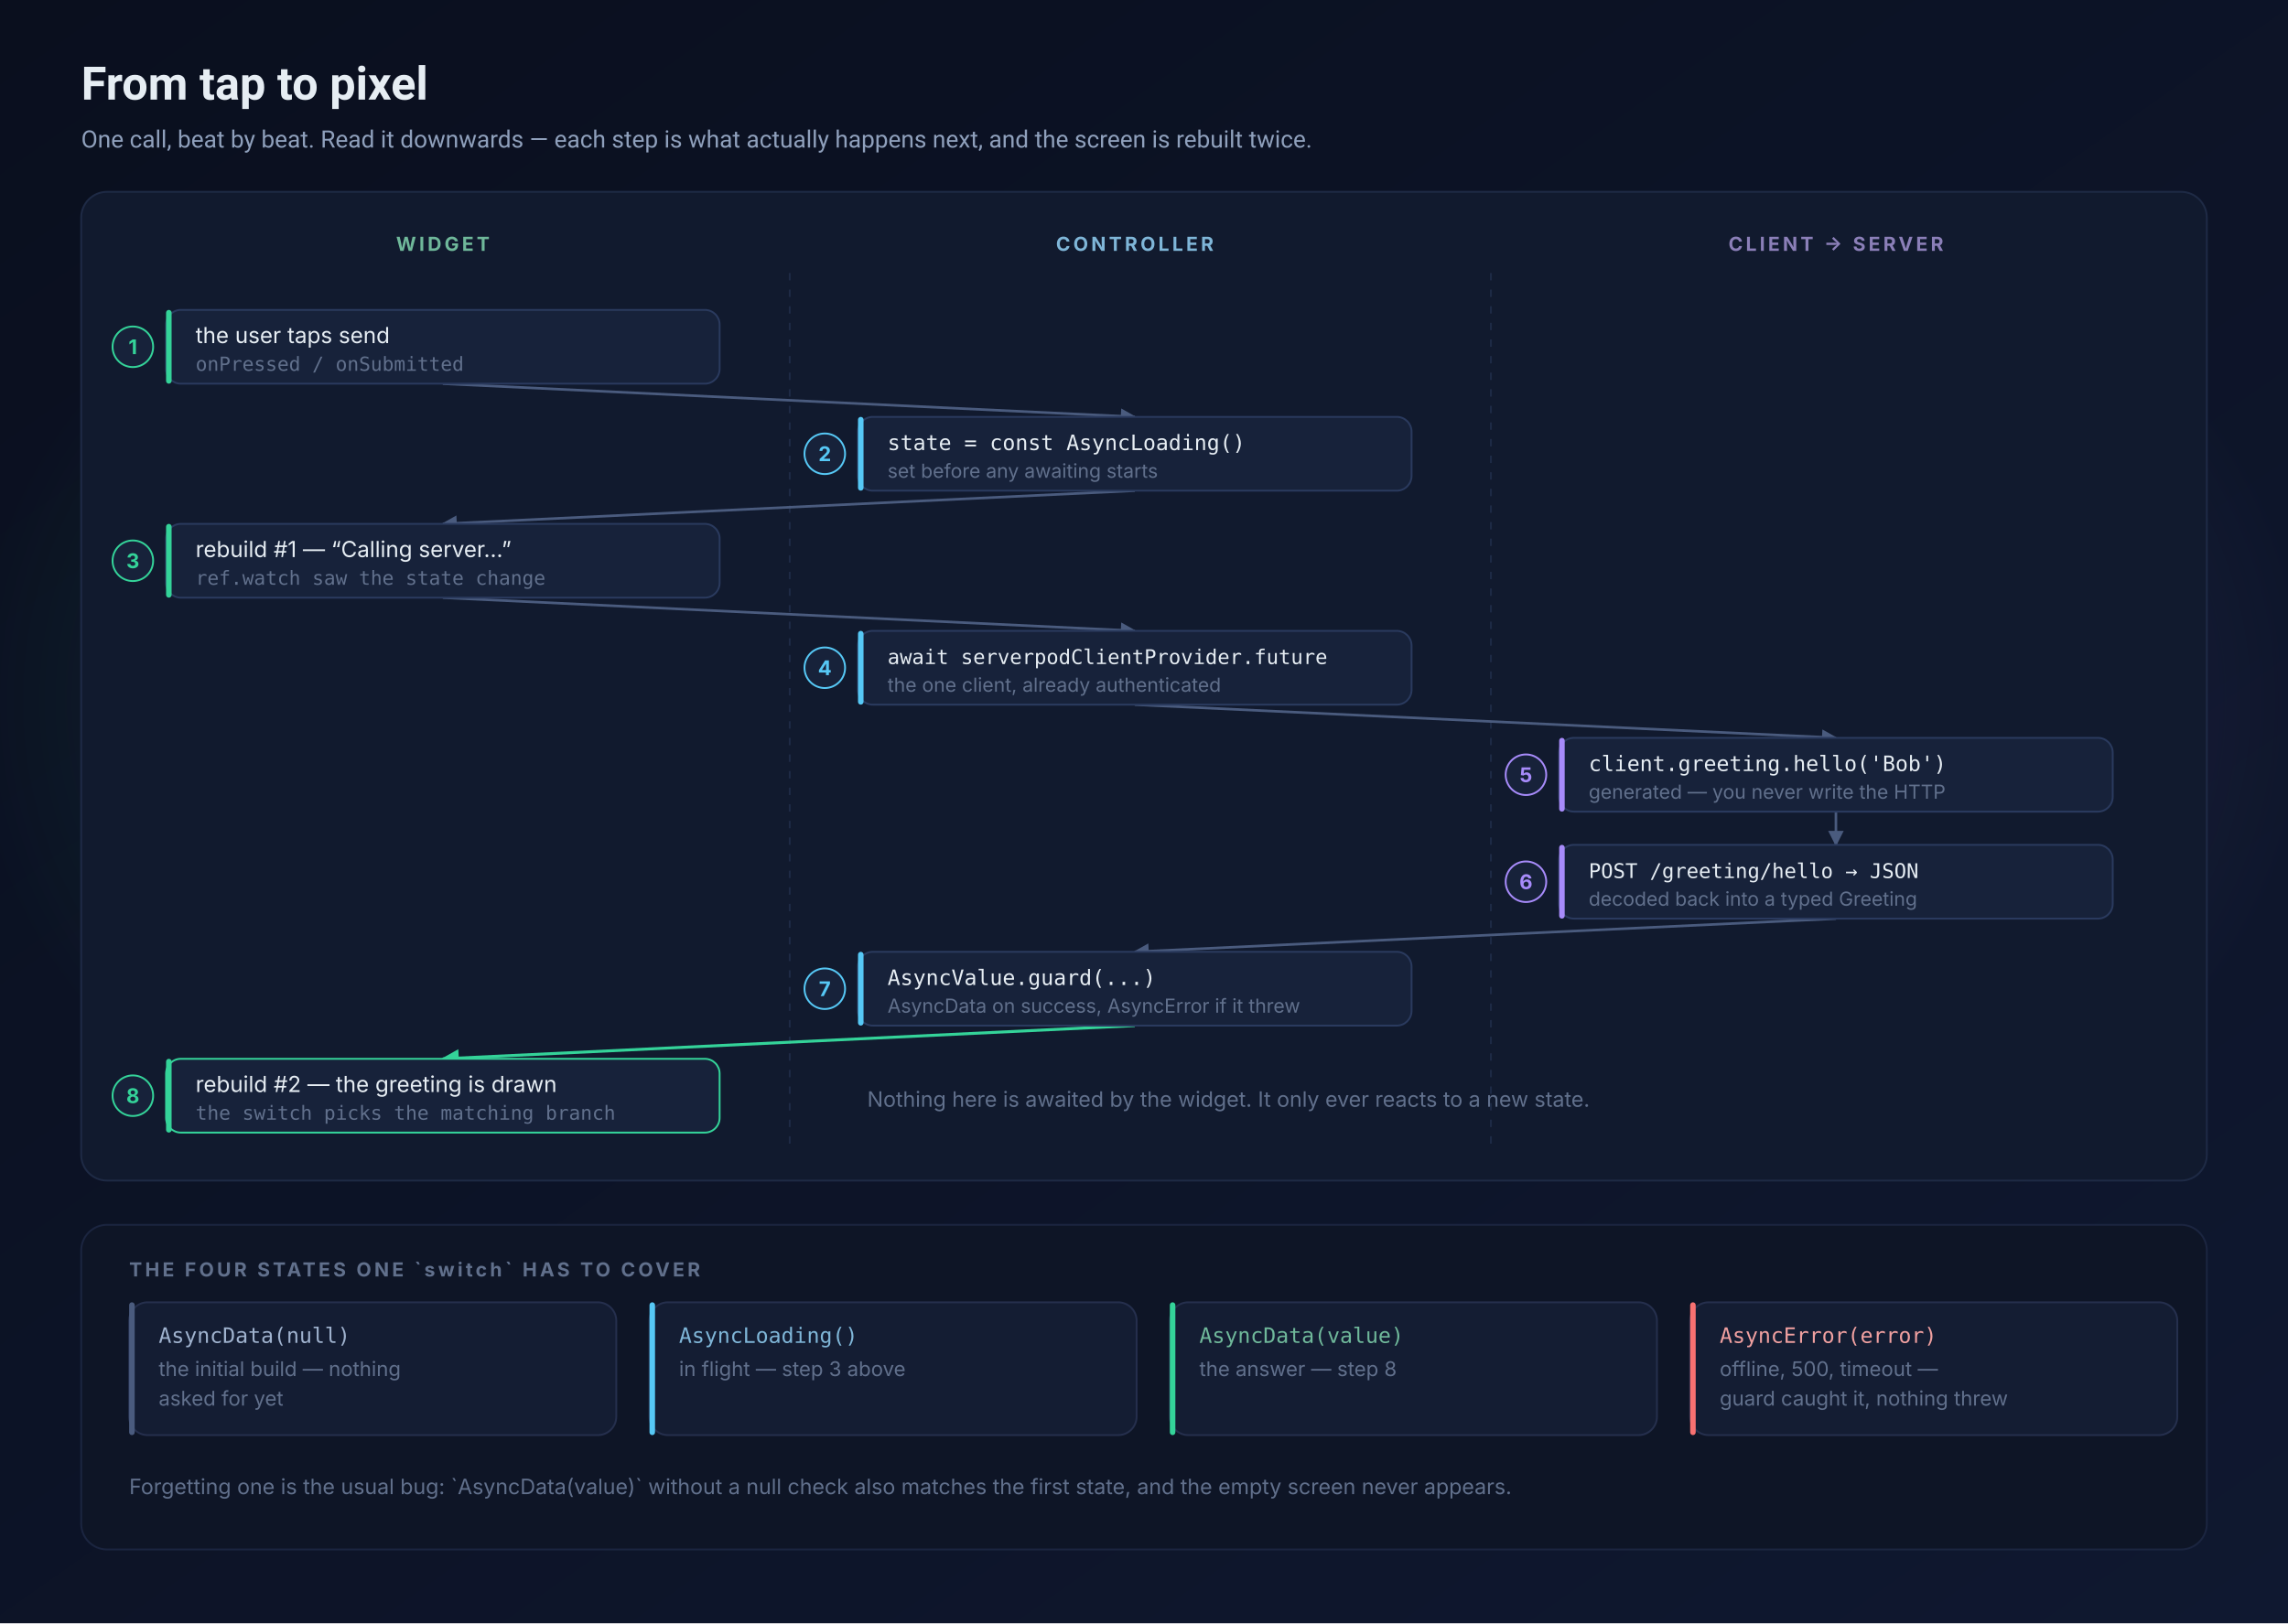
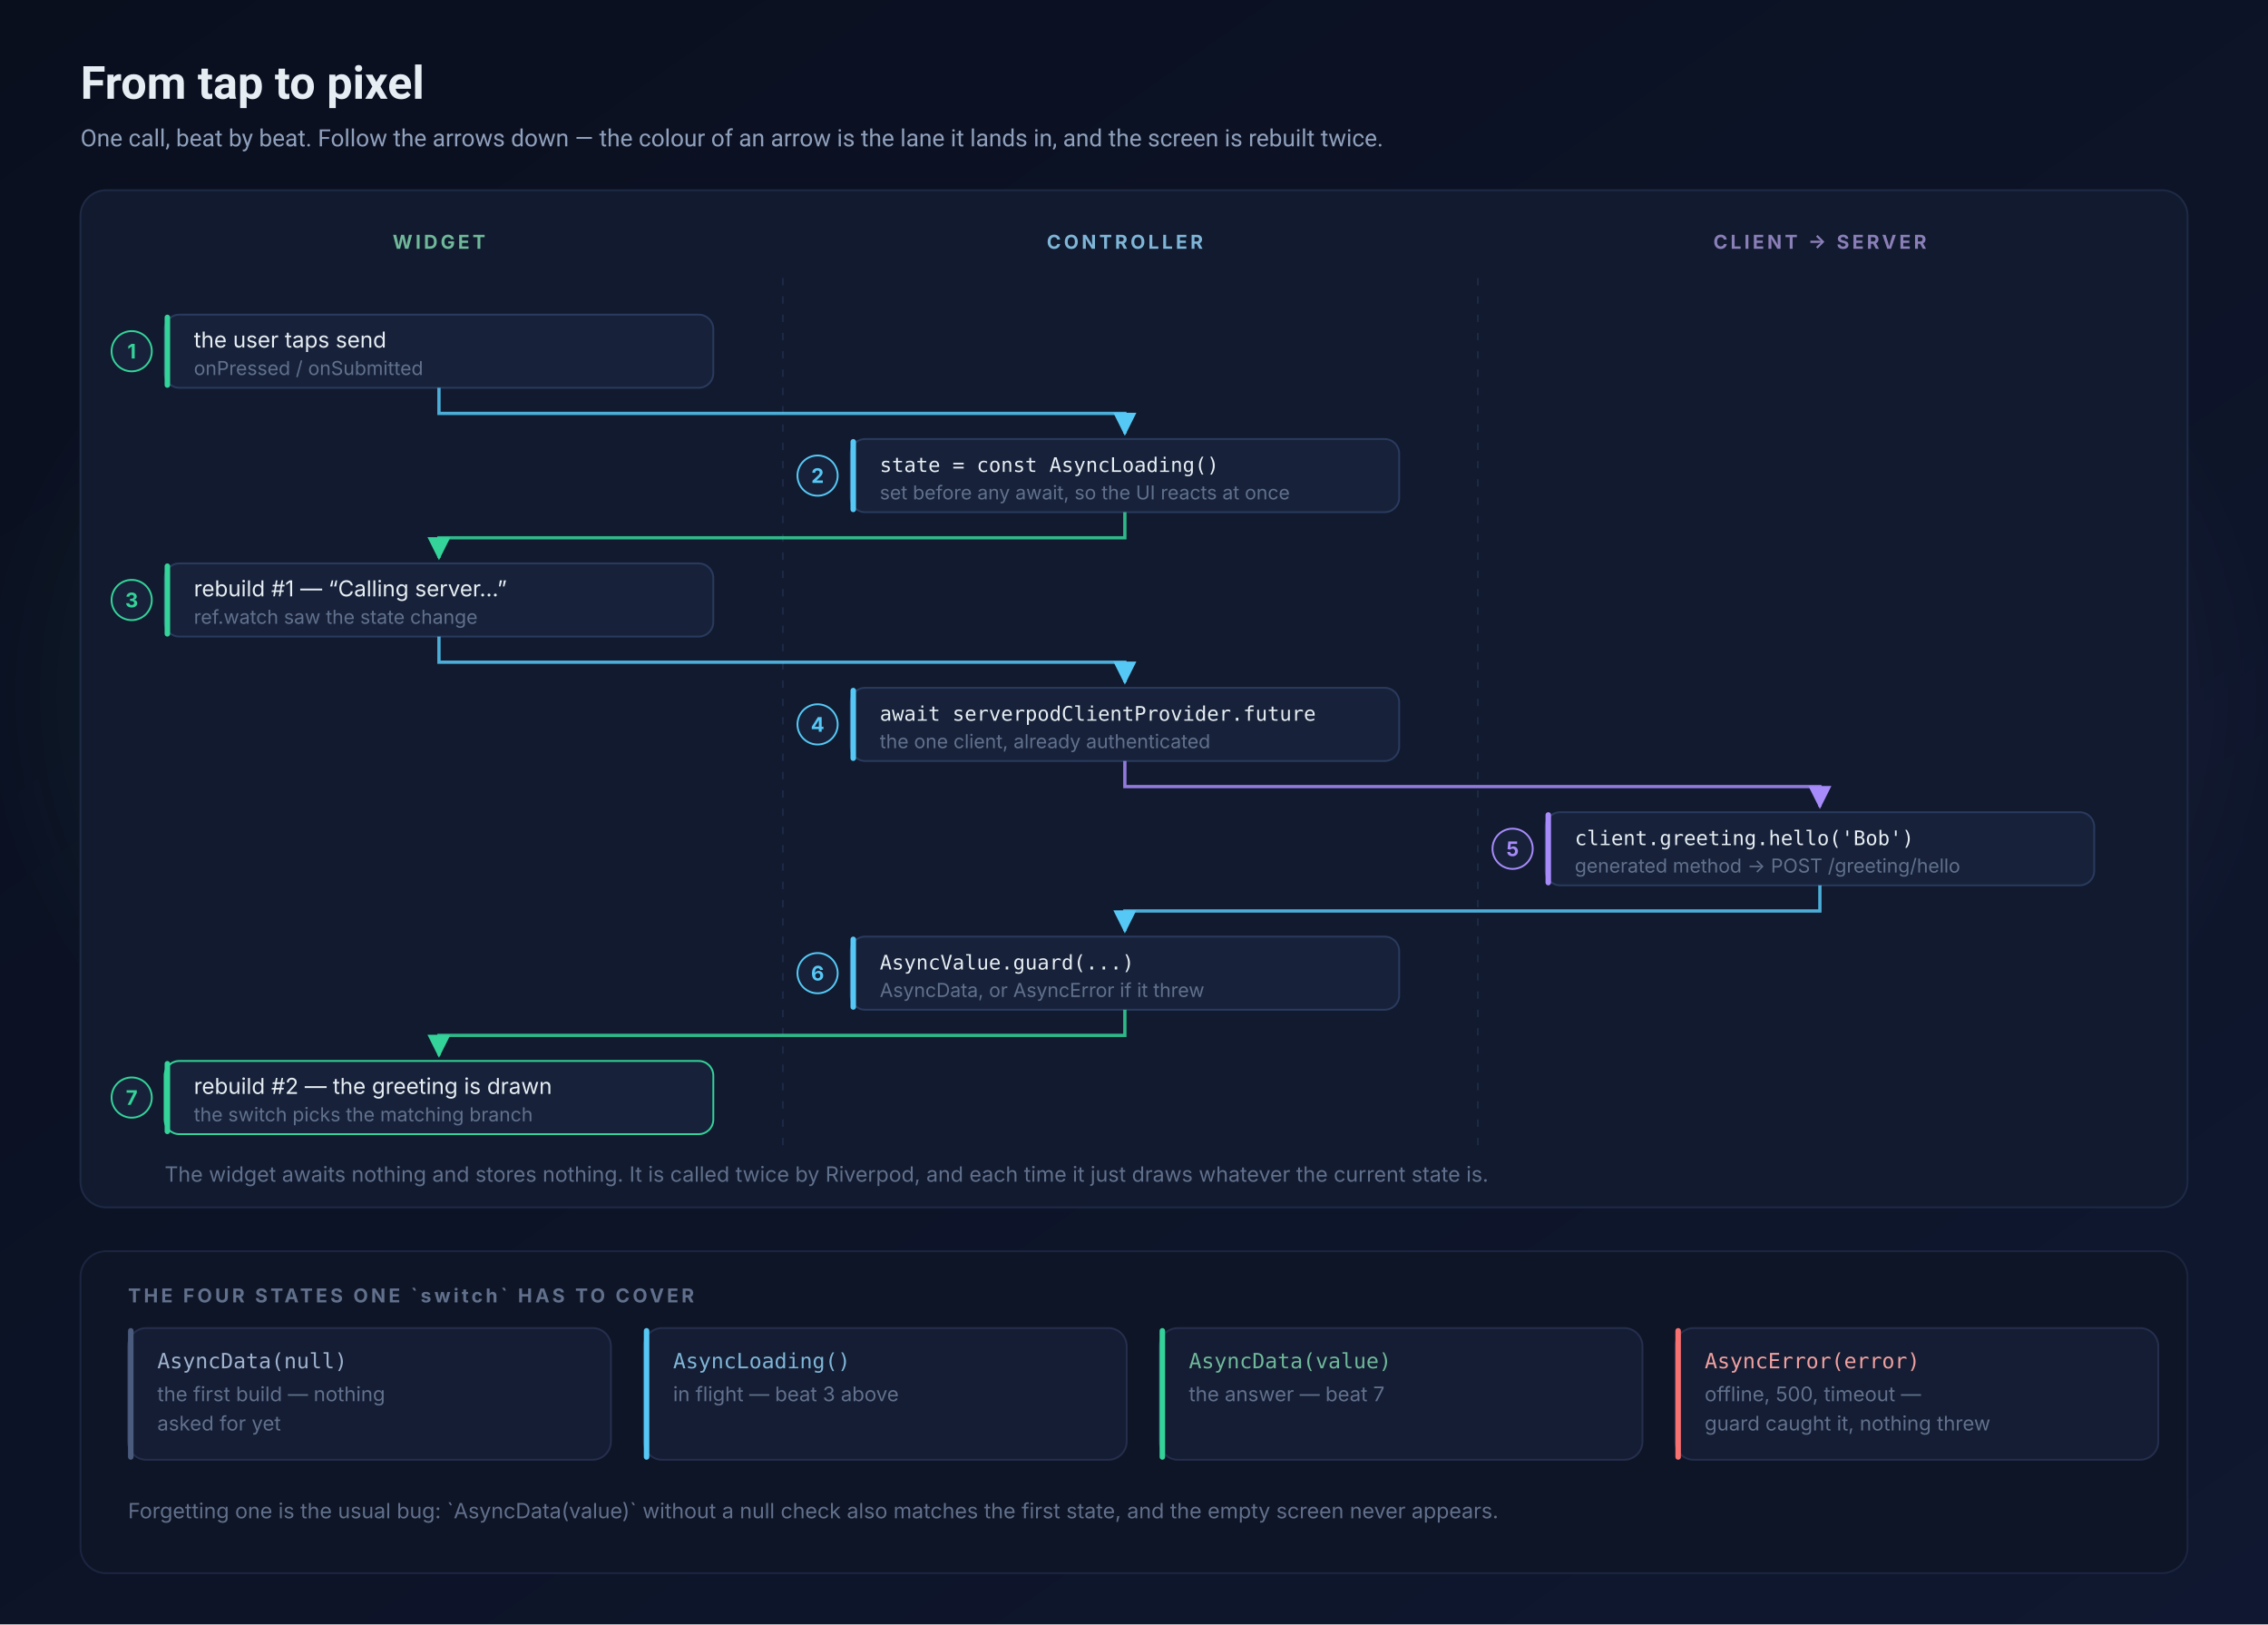
- <svg xmlns="http://www.w3.org/2000/svg" viewBox="0 0 1240 880" width="1240" height="880" role="img" aria-label="A single call, beat by beat. The user taps, the widget calls a command on the controller, the controller sets AsyncLoading which rebuilds the screen a first time, it awaits the shared Serverpod client, calls the generated endpoint method over HTTP, wraps the typed result with AsyncValue.guard, and the screen rebuilds a second time. One switch in the widget covers all four states the value can take.">
+ <svg xmlns="http://www.w3.org/2000/svg" viewBox="0 0 1240 888" width="1240" height="888" role="img" aria-label="One call, beat by beat, across three lanes. The user taps; the controller sets AsyncLoading, which rebuilds the screen a first time; it awaits the shared Serverpod client, calls the generated endpoint method over HTTP, and wraps the typed result with AsyncValue.guard; the screen rebuilds a second time. Below, the four states a single switch in the widget has to cover.">
  <defs>
    <linearGradient id="bg" x1="0" y1="0" x2="1" y2="1">
      <stop offset="0" stop-color="#0A0F1E" />
      <stop offset="1" stop-color="#0F1830" />
    </linearGradient>
+     <radialGradient id="glowEmerald" cx="0.5" cy="0.5" r="0.5">
+       <stop offset="0" stop-color="#34D399" stop-opacity="0.13" />
+       <stop offset="1" stop-color="#34D399" stop-opacity="0" />
+     </radialGradient>
    <radialGradient id="glowCyan" cx="0.5" cy="0.5" r="0.5">
-       <stop offset="0" stop-color="#56C8F5" stop-opacity="0.14" />
+       <stop offset="0" stop-color="#56C8F5" stop-opacity="0.13" />
      <stop offset="1" stop-color="#56C8F5" stop-opacity="0" />
    </radialGradient>
    <radialGradient id="glowViolet" cx="0.5" cy="0.5" r="0.5">
-       <stop offset="0" stop-color="#A78BFA" stop-opacity="0.14" />
+       <stop offset="0" stop-color="#A78BFA" stop-opacity="0.13" />
      <stop offset="1" stop-color="#A78BFA" stop-opacity="0" />
    </radialGradient>
-     <radialGradient id="glowEmerald" cx="0.5" cy="0.5" r="0.5">
-       <stop offset="0" stop-color="#34D399" stop-opacity="0.14" />
-       <stop offset="1" stop-color="#34D399" stop-opacity="0" />
-     </radialGradient>
-     <marker id="aMuted" viewBox="0 0 10 10" refX="9" refY="5" markerWidth="6" markerHeight="6" orient="auto-start-reverse">
-       <path d="M0,0 L10,5 L0,10 z" fill="#4A5B7E" />
-     </marker>
-     <marker id="aGreen" viewBox="0 0 10 10" refX="9" refY="5" markerWidth="6" markerHeight="6" orient="auto-start-reverse">
+     <marker id="aA" viewBox="0 0 10 10" refX="9" refY="5" markerWidth="7" markerHeight="7" orient="auto-start-reverse">
      <path d="M0,0 L10,5 L0,10 z" fill="#34D399" />
    </marker>
+     <marker id="aB" viewBox="0 0 10 10" refX="9" refY="5" markerWidth="7" markerHeight="7" orient="auto-start-reverse">
+       <path d="M0,0 L10,5 L0,10 z" fill="#56C8F5" />
+     </marker>
+     <marker id="aC" viewBox="0 0 10 10" refX="9" refY="5" markerWidth="7" markerHeight="7" orient="auto-start-reverse">
+       <path d="M0,0 L10,5 L0,10 z" fill="#A78BFA" />
+     </marker>
  </defs>
-   <rect width="1240" height="880" fill="url(#bg)" />
-   <ellipse cx="240" cy="380" rx="260" ry="260" fill="url(#glowEmerald)" />
-   <ellipse cx="615" cy="380" rx="260" ry="260" fill="url(#glowCyan)" />
-   <ellipse cx="995" cy="380" rx="260" ry="260" fill="url(#glowViolet)" />
+   <rect width="1240" height="888" fill="url(#bg)" />
+   <ellipse cx="240" cy="380" rx="250" ry="250" fill="url(#glowEmerald)" />
+   <ellipse cx="615" cy="380" rx="250" ry="250" fill="url(#glowCyan)" />
+   <ellipse cx="995" cy="380" rx="250" ry="250" fill="url(#glowViolet)" />
  <text x="44" y="54" font-family="-apple-system, BlinkMacSystemFont, 'Segoe UI', Roboto, sans-serif" font-size="25" font-weight="700" fill="#E6EDF3">From tap to pixel</text>
-   <text x="44" y="80" font-family="-apple-system, BlinkMacSystemFont, 'Segoe UI', Roboto, sans-serif" font-size="13" fill="#8FA0BC">One call, beat by beat. Read it downwards — each step is what actually happens next, and the screen is rebuilt twice.</text>
-   <rect x="44" y="104" width="1152" height="536" rx="14" fill="#111A2E" stroke="#1E2A45" />
+   <text x="44" y="80" font-family="-apple-system, BlinkMacSystemFont, 'Segoe UI', Roboto, sans-serif" font-size="13" fill="#8FA0BC">One call, beat by beat. Follow the arrows down — the colour of an arrow is the lane it lands in, and the screen is rebuilt twice.</text>
+   <rect x="44" y="104" width="1152" height="556" rx="14" fill="#111A2E" stroke="#1E2A45" />
  <text x="240" y="136" text-anchor="middle" font-family="-apple-system, BlinkMacSystemFont, sans-serif" font-size="10.5" font-weight="700" letter-spacing="1.6" fill="#6FB89A">WIDGET</text>
  <text x="615" y="136" text-anchor="middle" font-family="-apple-system, BlinkMacSystemFont, sans-serif" font-size="10.5" font-weight="700" letter-spacing="1.6" fill="#7FB6D8">CONTROLLER</text>
  <text x="995" y="136" text-anchor="middle" font-family="-apple-system, BlinkMacSystemFont, sans-serif" font-size="10.5" font-weight="700" letter-spacing="1.6" fill="#8B7FB8">CLIENT → SERVER</text>
-   <line x1="428" y1="148" x2="428" y2="620" stroke="#1E2A45" stroke-dasharray="4 5" />
-   <line x1="808" y1="148" x2="808" y2="620" stroke="#1E2A45" stroke-dasharray="4 5" />
-   <line x1="240" y1="208" x2="615" y2="226" stroke="#4A5B7E" stroke-width="1.4" marker-end="url(#aMuted)" />
-   <rect x="90" y="168" width="300" height="40" rx="8" fill="#17223A" stroke="#2A3A5E" />
-   <rect x="90" y="168" width="3" height="40" rx="1.5" fill="#34D399" />
-   <circle cx="72" cy="188" r="11" fill="#17223A" stroke="#34D399" />
-   <text x="72" y="192" text-anchor="middle" font-family="-apple-system, BlinkMacSystemFont, sans-serif" font-size="11" font-weight="700" fill="#34D399">1</text>
-   <text x="106" y="186" font-family="-apple-system, BlinkMacSystemFont, sans-serif" font-size="12" fill="#E6EDF3">the user taps send</text>
-   <text x="106" y="201" font-family="ui-monospace, 'SF Mono', Menlo, Consolas, monospace" font-size="10.5" fill="#61708C">onPressed / onSubmitted</text>
-   <line x1="615" y1="266" x2="240" y2="284" stroke="#4A5B7E" stroke-width="1.4" marker-end="url(#aMuted)" />
-   <rect x="465" y="226" width="300" height="40" rx="8" fill="#17223A" stroke="#2A3A5E" />
-   <rect x="465" y="226" width="3" height="40" rx="1.5" fill="#56C8F5" />
-   <circle cx="447" cy="246" r="11" fill="#17223A" stroke="#56C8F5" />
-   <text x="447" y="250" text-anchor="middle" font-family="-apple-system, BlinkMacSystemFont, sans-serif" font-size="11" font-weight="700" fill="#56C8F5">2</text>
-   <text x="481" y="244" font-family="ui-monospace, 'SF Mono', Menlo, Consolas, monospace" font-size="11.5" fill="#E6EDF3">state = const AsyncLoading()</text>
-   <text x="481" y="259" font-family="-apple-system, BlinkMacSystemFont, sans-serif" font-size="10.5" fill="#61708C">set before any awaiting starts</text>
-   <line x1="240" y1="324" x2="615" y2="342" stroke="#4A5B7E" stroke-width="1.4" marker-end="url(#aMuted)" />
-   <rect x="90" y="284" width="300" height="40" rx="8" fill="#17223A" stroke="#2A3A5E" />
-   <rect x="90" y="284" width="3" height="40" rx="1.5" fill="#34D399" />
-   <circle cx="72" cy="304" r="11" fill="#17223A" stroke="#34D399" />
-   <text x="72" y="308" text-anchor="middle" font-family="-apple-system, BlinkMacSystemFont, sans-serif" font-size="11" font-weight="700" fill="#34D399">3</text>
-   <text x="106" y="302" font-family="-apple-system, BlinkMacSystemFont, sans-serif" font-size="12" fill="#E6EDF3">rebuild #1 — “Calling server…”</text>
-   <text x="106" y="317" font-family="ui-monospace, 'SF Mono', Menlo, Consolas, monospace" font-size="10.5" fill="#61708C">ref.watch saw the state change</text>
-   <line x1="615" y1="382" x2="995" y2="400" stroke="#4A5B7E" stroke-width="1.4" marker-end="url(#aMuted)" />
-   <rect x="465" y="342" width="300" height="40" rx="8" fill="#17223A" stroke="#2A3A5E" />
-   <rect x="465" y="342" width="3" height="40" rx="1.5" fill="#56C8F5" />
-   <circle cx="447" cy="362" r="11" fill="#17223A" stroke="#56C8F5" />
-   <text x="447" y="366" text-anchor="middle" font-family="-apple-system, BlinkMacSystemFont, sans-serif" font-size="11" font-weight="700" fill="#56C8F5">4</text>
-   <text x="481" y="360" font-family="ui-monospace, 'SF Mono', Menlo, Consolas, monospace" font-size="11" fill="#E6EDF3">await serverpodClientProvider.future</text>
-   <text x="481" y="375" font-family="-apple-system, BlinkMacSystemFont, sans-serif" font-size="10.5" fill="#61708C">the one client, already authenticated</text>
-   <line x1="995" y1="440" x2="995" y2="458" stroke="#4A5B7E" stroke-width="1.4" marker-end="url(#aMuted)" />
-   <rect x="845" y="400" width="300" height="40" rx="8" fill="#17223A" stroke="#2A3A5E" />
-   <rect x="845" y="400" width="3" height="40" rx="1.5" fill="#A78BFA" />
-   <circle cx="827" cy="420" r="11" fill="#17223A" stroke="#A78BFA" />
-   <text x="827" y="424" text-anchor="middle" font-family="-apple-system, BlinkMacSystemFont, sans-serif" font-size="11" font-weight="700" fill="#A78BFA">5</text>
-   <text x="861" y="418" font-family="ui-monospace, 'SF Mono', Menlo, Consolas, monospace" font-size="11.5" fill="#E6EDF3">client.greeting.hello('Bob')</text>
-   <text x="861" y="433" font-family="-apple-system, BlinkMacSystemFont, sans-serif" font-size="10.5" fill="#61708C">generated — you never write the HTTP</text>
-   <line x1="995" y1="498" x2="615" y2="516" stroke="#4A5B7E" stroke-width="1.4" marker-end="url(#aMuted)" />
-   <rect x="845" y="458" width="300" height="40" rx="8" fill="#17223A" stroke="#2A3A5E" />
-   <rect x="845" y="458" width="3" height="40" rx="1.5" fill="#A78BFA" />
-   <circle cx="827" cy="478" r="11" fill="#17223A" stroke="#A78BFA" />
-   <text x="827" y="482" text-anchor="middle" font-family="-apple-system, BlinkMacSystemFont, sans-serif" font-size="11" font-weight="700" fill="#A78BFA">6</text>
-   <text x="861" y="476" font-family="ui-monospace, 'SF Mono', Menlo, Consolas, monospace" font-size="11" fill="#E6EDF3">POST /greeting/hello → JSON</text>
-   <text x="861" y="491" font-family="-apple-system, BlinkMacSystemFont, sans-serif" font-size="10.5" fill="#61708C">decoded back into a typed Greeting</text>
-   <line x1="615" y1="556" x2="240" y2="574" stroke="#34D399" stroke-width="1.6" marker-end="url(#aGreen)" />
-   <rect x="465" y="516" width="300" height="40" rx="8" fill="#17223A" stroke="#2A3A5E" />
-   <rect x="465" y="516" width="3" height="40" rx="1.5" fill="#56C8F5" />
-   <circle cx="447" cy="536" r="11" fill="#17223A" stroke="#56C8F5" />
-   <text x="447" y="540" text-anchor="middle" font-family="-apple-system, BlinkMacSystemFont, sans-serif" font-size="11" font-weight="700" fill="#56C8F5">7</text>
-   <text x="481" y="534" font-family="ui-monospace, 'SF Mono', Menlo, Consolas, monospace" font-size="11.5" fill="#E6EDF3">AsyncValue.guard(...)</text>
-   <text x="481" y="549" font-family="-apple-system, BlinkMacSystemFont, sans-serif" font-size="10.5" fill="#61708C">AsyncData on success, AsyncError if it threw</text>
-   <rect x="90" y="574" width="300" height="40" rx="8" fill="#17223A" stroke="#34D399" />
-   <rect x="90" y="574" width="3" height="40" rx="1.5" fill="#34D399" />
-   <circle cx="72" cy="594" r="11" fill="#17223A" stroke="#34D399" />
-   <text x="72" y="598" text-anchor="middle" font-family="-apple-system, BlinkMacSystemFont, sans-serif" font-size="11" font-weight="700" fill="#34D399">8</text>
-   <text x="106" y="592" font-family="-apple-system, BlinkMacSystemFont, sans-serif" font-size="12" fill="#E6EDF3">rebuild #2 — the greeting is drawn</text>
-   <text x="106" y="607" font-family="ui-monospace, 'SF Mono', Menlo, Consolas, monospace" font-size="10.5" fill="#61708C">the switch picks the matching branch</text>
-   <text x="470" y="600" font-family="-apple-system, BlinkMacSystemFont, sans-serif" font-size="11.5" fill="#61708C">Nothing here is awaited by the widget. It only ever reacts to a new state.</text>
-   <rect x="44" y="664" width="1152" height="176" rx="14" fill="#0E1526" stroke="#1B2540" />
-   <text x="70" y="692" font-family="-apple-system, BlinkMacSystemFont, sans-serif" font-size="10.5" font-weight="700" letter-spacing="1.6" fill="#61708C">THE FOUR STATES ONE `switch` HAS TO COVER</text>
-   <rect x="70" y="706" width="264" height="72" rx="10" fill="#141D33" stroke="#252F4D" />
-   <rect x="70" y="706" width="3" height="72" rx="1.5" fill="#4A5B7E" />
-   <text x="86" y="728" font-family="ui-monospace, 'SF Mono', Menlo, Consolas, monospace" font-size="11.5" fill="#9FB2CE">AsyncData(null)</text>
-   <text x="86" y="746" font-family="-apple-system, BlinkMacSystemFont, sans-serif" font-size="11" fill="#61708C">the initial build — nothing</text>
-   <text x="86" y="762" font-family="-apple-system, BlinkMacSystemFont, sans-serif" font-size="11" fill="#61708C">asked for yet</text>
-   <rect x="352" y="706" width="264" height="72" rx="10" fill="#141D33" stroke="#252F4D" />
-   <rect x="352" y="706" width="3" height="72" rx="1.5" fill="#56C8F5" />
-   <text x="368" y="728" font-family="ui-monospace, 'SF Mono', Menlo, Consolas, monospace" font-size="11.5" fill="#7FB6D8">AsyncLoading()</text>
-   <text x="368" y="746" font-family="-apple-system, BlinkMacSystemFont, sans-serif" font-size="11" fill="#61708C">in flight — step 3 above</text>
-   <rect x="634" y="706" width="264" height="72" rx="10" fill="#141D33" stroke="#252F4D" />
-   <rect x="634" y="706" width="3" height="72" rx="1.5" fill="#34D399" />
-   <text x="650" y="728" font-family="ui-monospace, 'SF Mono', Menlo, Consolas, monospace" font-size="11.5" fill="#6FB89A">AsyncData(value)</text>
-   <text x="650" y="746" font-family="-apple-system, BlinkMacSystemFont, sans-serif" font-size="11" fill="#61708C">the answer — step 8</text>
-   <rect x="916" y="706" width="264" height="72" rx="10" fill="#141D33" stroke="#252F4D" />
-   <rect x="916" y="706" width="3" height="72" rx="1.5" fill="#F87171" />
-   <text x="932" y="728" font-family="ui-monospace, 'SF Mono', Menlo, Consolas, monospace" font-size="11.5" fill="#F0A0A0">AsyncError(error)</text>
-   <text x="932" y="746" font-family="-apple-system, BlinkMacSystemFont, sans-serif" font-size="11" fill="#61708C">offline, 500, timeout —</text>
-   <text x="932" y="762" font-family="-apple-system, BlinkMacSystemFont, sans-serif" font-size="11" fill="#61708C">guard caught it, nothing threw</text>
-   <text x="70" y="810" font-family="-apple-system, BlinkMacSystemFont, sans-serif" font-size="11.5" fill="#61708C">Forgetting one is the usual bug: `AsyncData(value)` without a null check also matches the first state, and the empty screen never appears.</text>
+   <line x1="428" y1="152" x2="428" y2="632" stroke="#1E2A45" stroke-dasharray="4 6" />
+   <line x1="808" y1="152" x2="808" y2="632" stroke="#1E2A45" stroke-dasharray="4 6" />
+   <rect x="90" y="172" width="300" height="40" rx="8" fill="#17223A" stroke="#2A3A5E" />
+   <rect x="90" y="172" width="3" height="40" rx="1.5" fill="#34D399" />
+   <circle cx="72" cy="192" r="11" fill="#17223A" stroke="#34D399" />
+   <text x="72" y="196" text-anchor="middle" font-family="-apple-system, BlinkMacSystemFont, sans-serif" font-size="11" font-weight="700" fill="#34D399">1</text>
+   <text x="106" y="190" font-family="-apple-system, BlinkMacSystemFont, sans-serif" font-size="12" fill="#E6EDF3">the user taps send</text>
+   <text x="106" y="205" font-family="-apple-system, BlinkMacSystemFont, sans-serif" font-size="10.5" fill="#61708C">onPressed / onSubmitted</text>
+   <rect x="465" y="240" width="300" height="40" rx="8" fill="#17223A" stroke="#2A3A5E" />
+   <rect x="465" y="240" width="3" height="40" rx="1.5" fill="#56C8F5" />
+   <circle cx="447" cy="260" r="11" fill="#17223A" stroke="#56C8F5" />
+   <text x="447" y="264" text-anchor="middle" font-family="-apple-system, BlinkMacSystemFont, sans-serif" font-size="11" font-weight="700" fill="#56C8F5">2</text>
+   <text x="481" y="258" font-family="ui-monospace, 'SF Mono', Menlo, Consolas, monospace" font-size="11" fill="#E6EDF3">state = const AsyncLoading()</text>
+   <text x="481" y="273" font-family="-apple-system, BlinkMacSystemFont, sans-serif" font-size="10.5" fill="#61708C">set before any await, so the UI reacts at once</text>
+   <rect x="90" y="308" width="300" height="40" rx="8" fill="#17223A" stroke="#2A3A5E" />
+   <rect x="90" y="308" width="3" height="40" rx="1.5" fill="#34D399" />
+   <circle cx="72" cy="328" r="11" fill="#17223A" stroke="#34D399" />
+   <text x="72" y="332" text-anchor="middle" font-family="-apple-system, BlinkMacSystemFont, sans-serif" font-size="11" font-weight="700" fill="#34D399">3</text>
+   <text x="106" y="326" font-family="-apple-system, BlinkMacSystemFont, sans-serif" font-size="12" fill="#E6EDF3">rebuild #1 — “Calling server…”</text>
+   <text x="106" y="341" font-family="-apple-system, BlinkMacSystemFont, sans-serif" font-size="10.5" fill="#61708C">ref.watch saw the state change</text>
+   <rect x="465" y="376" width="300" height="40" rx="8" fill="#17223A" stroke="#2A3A5E" />
+   <rect x="465" y="376" width="3" height="40" rx="1.5" fill="#56C8F5" />
+   <circle cx="447" cy="396" r="11" fill="#17223A" stroke="#56C8F5" />
+   <text x="447" y="400" text-anchor="middle" font-family="-apple-system, BlinkMacSystemFont, sans-serif" font-size="11" font-weight="700" fill="#56C8F5">4</text>
+   <text x="481" y="394" font-family="ui-monospace, 'SF Mono', Menlo, Consolas, monospace" font-size="11" fill="#E6EDF3">await serverpodClientProvider.future</text>
+   <text x="481" y="409" font-family="-apple-system, BlinkMacSystemFont, sans-serif" font-size="10.5" fill="#61708C">the one client, already authenticated</text>
+   <rect x="845" y="444" width="300" height="40" rx="8" fill="#17223A" stroke="#2A3A5E" />
+   <rect x="845" y="444" width="3" height="40" rx="1.5" fill="#A78BFA" />
+   <circle cx="827" cy="464" r="11" fill="#17223A" stroke="#A78BFA" />
+   <text x="827" y="468" text-anchor="middle" font-family="-apple-system, BlinkMacSystemFont, sans-serif" font-size="11" font-weight="700" fill="#A78BFA">5</text>
+   <text x="861" y="462" font-family="ui-monospace, 'SF Mono', Menlo, Consolas, monospace" font-size="11" fill="#E6EDF3">client.greeting.hello('Bob')</text>
+   <text x="861" y="477" font-family="-apple-system, BlinkMacSystemFont, sans-serif" font-size="10.5" fill="#61708C">generated method → POST /greeting/hello</text>
+   <rect x="465" y="512" width="300" height="40" rx="8" fill="#17223A" stroke="#2A3A5E" />
+   <rect x="465" y="512" width="3" height="40" rx="1.5" fill="#56C8F5" />
+   <circle cx="447" cy="532" r="11" fill="#17223A" stroke="#56C8F5" />
+   <text x="447" y="536" text-anchor="middle" font-family="-apple-system, BlinkMacSystemFont, sans-serif" font-size="11" font-weight="700" fill="#56C8F5">6</text>
+   <text x="481" y="530" font-family="ui-monospace, 'SF Mono', Menlo, Consolas, monospace" font-size="11" fill="#E6EDF3">AsyncValue.guard(...)</text>
+   <text x="481" y="545" font-family="-apple-system, BlinkMacSystemFont, sans-serif" font-size="10.5" fill="#61708C">AsyncData, or AsyncError if it threw</text>
+   <rect x="90" y="580" width="300" height="40" rx="8" fill="#17223A" stroke="#34D399" />
+   <rect x="90" y="580" width="3" height="40" rx="1.5" fill="#34D399" />
+   <circle cx="72" cy="600" r="11" fill="#17223A" stroke="#34D399" />
+   <text x="72" y="604" text-anchor="middle" font-family="-apple-system, BlinkMacSystemFont, sans-serif" font-size="11" font-weight="700" fill="#34D399">7</text>
+   <text x="106" y="598" font-family="-apple-system, BlinkMacSystemFont, sans-serif" font-size="12" fill="#E6EDF3">rebuild #2 — the greeting is drawn</text>
+   <text x="106" y="613" font-family="-apple-system, BlinkMacSystemFont, sans-serif" font-size="10.5" fill="#61708C">the switch picks the matching branch</text>
+   <path d="M240,212 L240,226 L615,226 L615,237" fill="none" stroke="#56C8F5" stroke-width="1.8" stroke-opacity="0.85" marker-end="url(#aB)" />
+   <path d="M615,280 L615,294 L240,294 L240,305" fill="none" stroke="#34D399" stroke-width="1.8" stroke-opacity="0.85" marker-end="url(#aA)" />
+   <path d="M240,348 L240,362 L615,362 L615,373" fill="none" stroke="#56C8F5" stroke-width="1.8" stroke-opacity="0.85" marker-end="url(#aB)" />
+   <path d="M615,416 L615,430 L995,430 L995,441" fill="none" stroke="#A78BFA" stroke-width="1.8" stroke-opacity="0.85" marker-end="url(#aC)" />
+   <path d="M995,484 L995,498 L615,498 L615,509" fill="none" stroke="#56C8F5" stroke-width="1.8" stroke-opacity="0.85" marker-end="url(#aB)" />
+   <path d="M615,552 L615,566 L240,566 L240,577" fill="none" stroke="#34D399" stroke-width="1.8" stroke-opacity="0.85" marker-end="url(#aA)" />
+   <text x="90" y="646" font-family="-apple-system, BlinkMacSystemFont, sans-serif" font-size="11.5" fill="#61708C">The widget awaits nothing and stores nothing. It is called twice by Riverpod, and each time it just draws whatever the current state is.</text>
+   <rect x="44" y="684" width="1152" height="176" rx="14" fill="#0E1526" stroke="#1B2540" />
+   <text x="70" y="712" font-family="-apple-system, BlinkMacSystemFont, sans-serif" font-size="10.5" font-weight="700" letter-spacing="1.6" fill="#61708C">THE FOUR STATES ONE `switch` HAS TO COVER</text>
+   <rect x="70" y="726" width="264" height="72" rx="10" fill="#141D33" stroke="#252F4D" />
+   <rect x="70" y="726" width="3" height="72" rx="1.5" fill="#4A5B7E" />
+   <text x="86" y="748" font-family="ui-monospace, 'SF Mono', Menlo, Consolas, monospace" font-size="11.5" fill="#9FB2CE">AsyncData(null)</text>
+   <text x="86" y="766" font-family="-apple-system, BlinkMacSystemFont, sans-serif" font-size="11" fill="#61708C">the first build — nothing</text>
+   <text x="86" y="782" font-family="-apple-system, BlinkMacSystemFont, sans-serif" font-size="11" fill="#61708C">asked for yet</text>
+   <rect x="352" y="726" width="264" height="72" rx="10" fill="#141D33" stroke="#252F4D" />
+   <rect x="352" y="726" width="3" height="72" rx="1.5" fill="#56C8F5" />
+   <text x="368" y="748" font-family="ui-monospace, 'SF Mono', Menlo, Consolas, monospace" font-size="11.5" fill="#7FB6D8">AsyncLoading()</text>
+   <text x="368" y="766" font-family="-apple-system, BlinkMacSystemFont, sans-serif" font-size="11" fill="#61708C">in flight — beat 3 above</text>
+   <rect x="634" y="726" width="264" height="72" rx="10" fill="#141D33" stroke="#252F4D" />
+   <rect x="634" y="726" width="3" height="72" rx="1.5" fill="#34D399" />
+   <text x="650" y="748" font-family="ui-monospace, 'SF Mono', Menlo, Consolas, monospace" font-size="11.5" fill="#6FB89A">AsyncData(value)</text>
+   <text x="650" y="766" font-family="-apple-system, BlinkMacSystemFont, sans-serif" font-size="11" fill="#61708C">the answer — beat 7</text>
+   <rect x="916" y="726" width="264" height="72" rx="10" fill="#141D33" stroke="#252F4D" />
+   <rect x="916" y="726" width="3" height="72" rx="1.5" fill="#F87171" />
+   <text x="932" y="748" font-family="ui-monospace, 'SF Mono', Menlo, Consolas, monospace" font-size="11.5" fill="#F0A0A0">AsyncError(error)</text>
+   <text x="932" y="766" font-family="-apple-system, BlinkMacSystemFont, sans-serif" font-size="11" fill="#61708C">offline, 500, timeout —</text>
+   <text x="932" y="782" font-family="-apple-system, BlinkMacSystemFont, sans-serif" font-size="11" fill="#61708C">guard caught it, nothing threw</text>
+   <text x="70" y="830" font-family="-apple-system, BlinkMacSystemFont, sans-serif" font-size="11.5" fill="#61708C">Forgetting one is the usual bug: `AsyncData(value)` without a null check also matches the first state, and the empty screen never appears.</text>
</svg>
